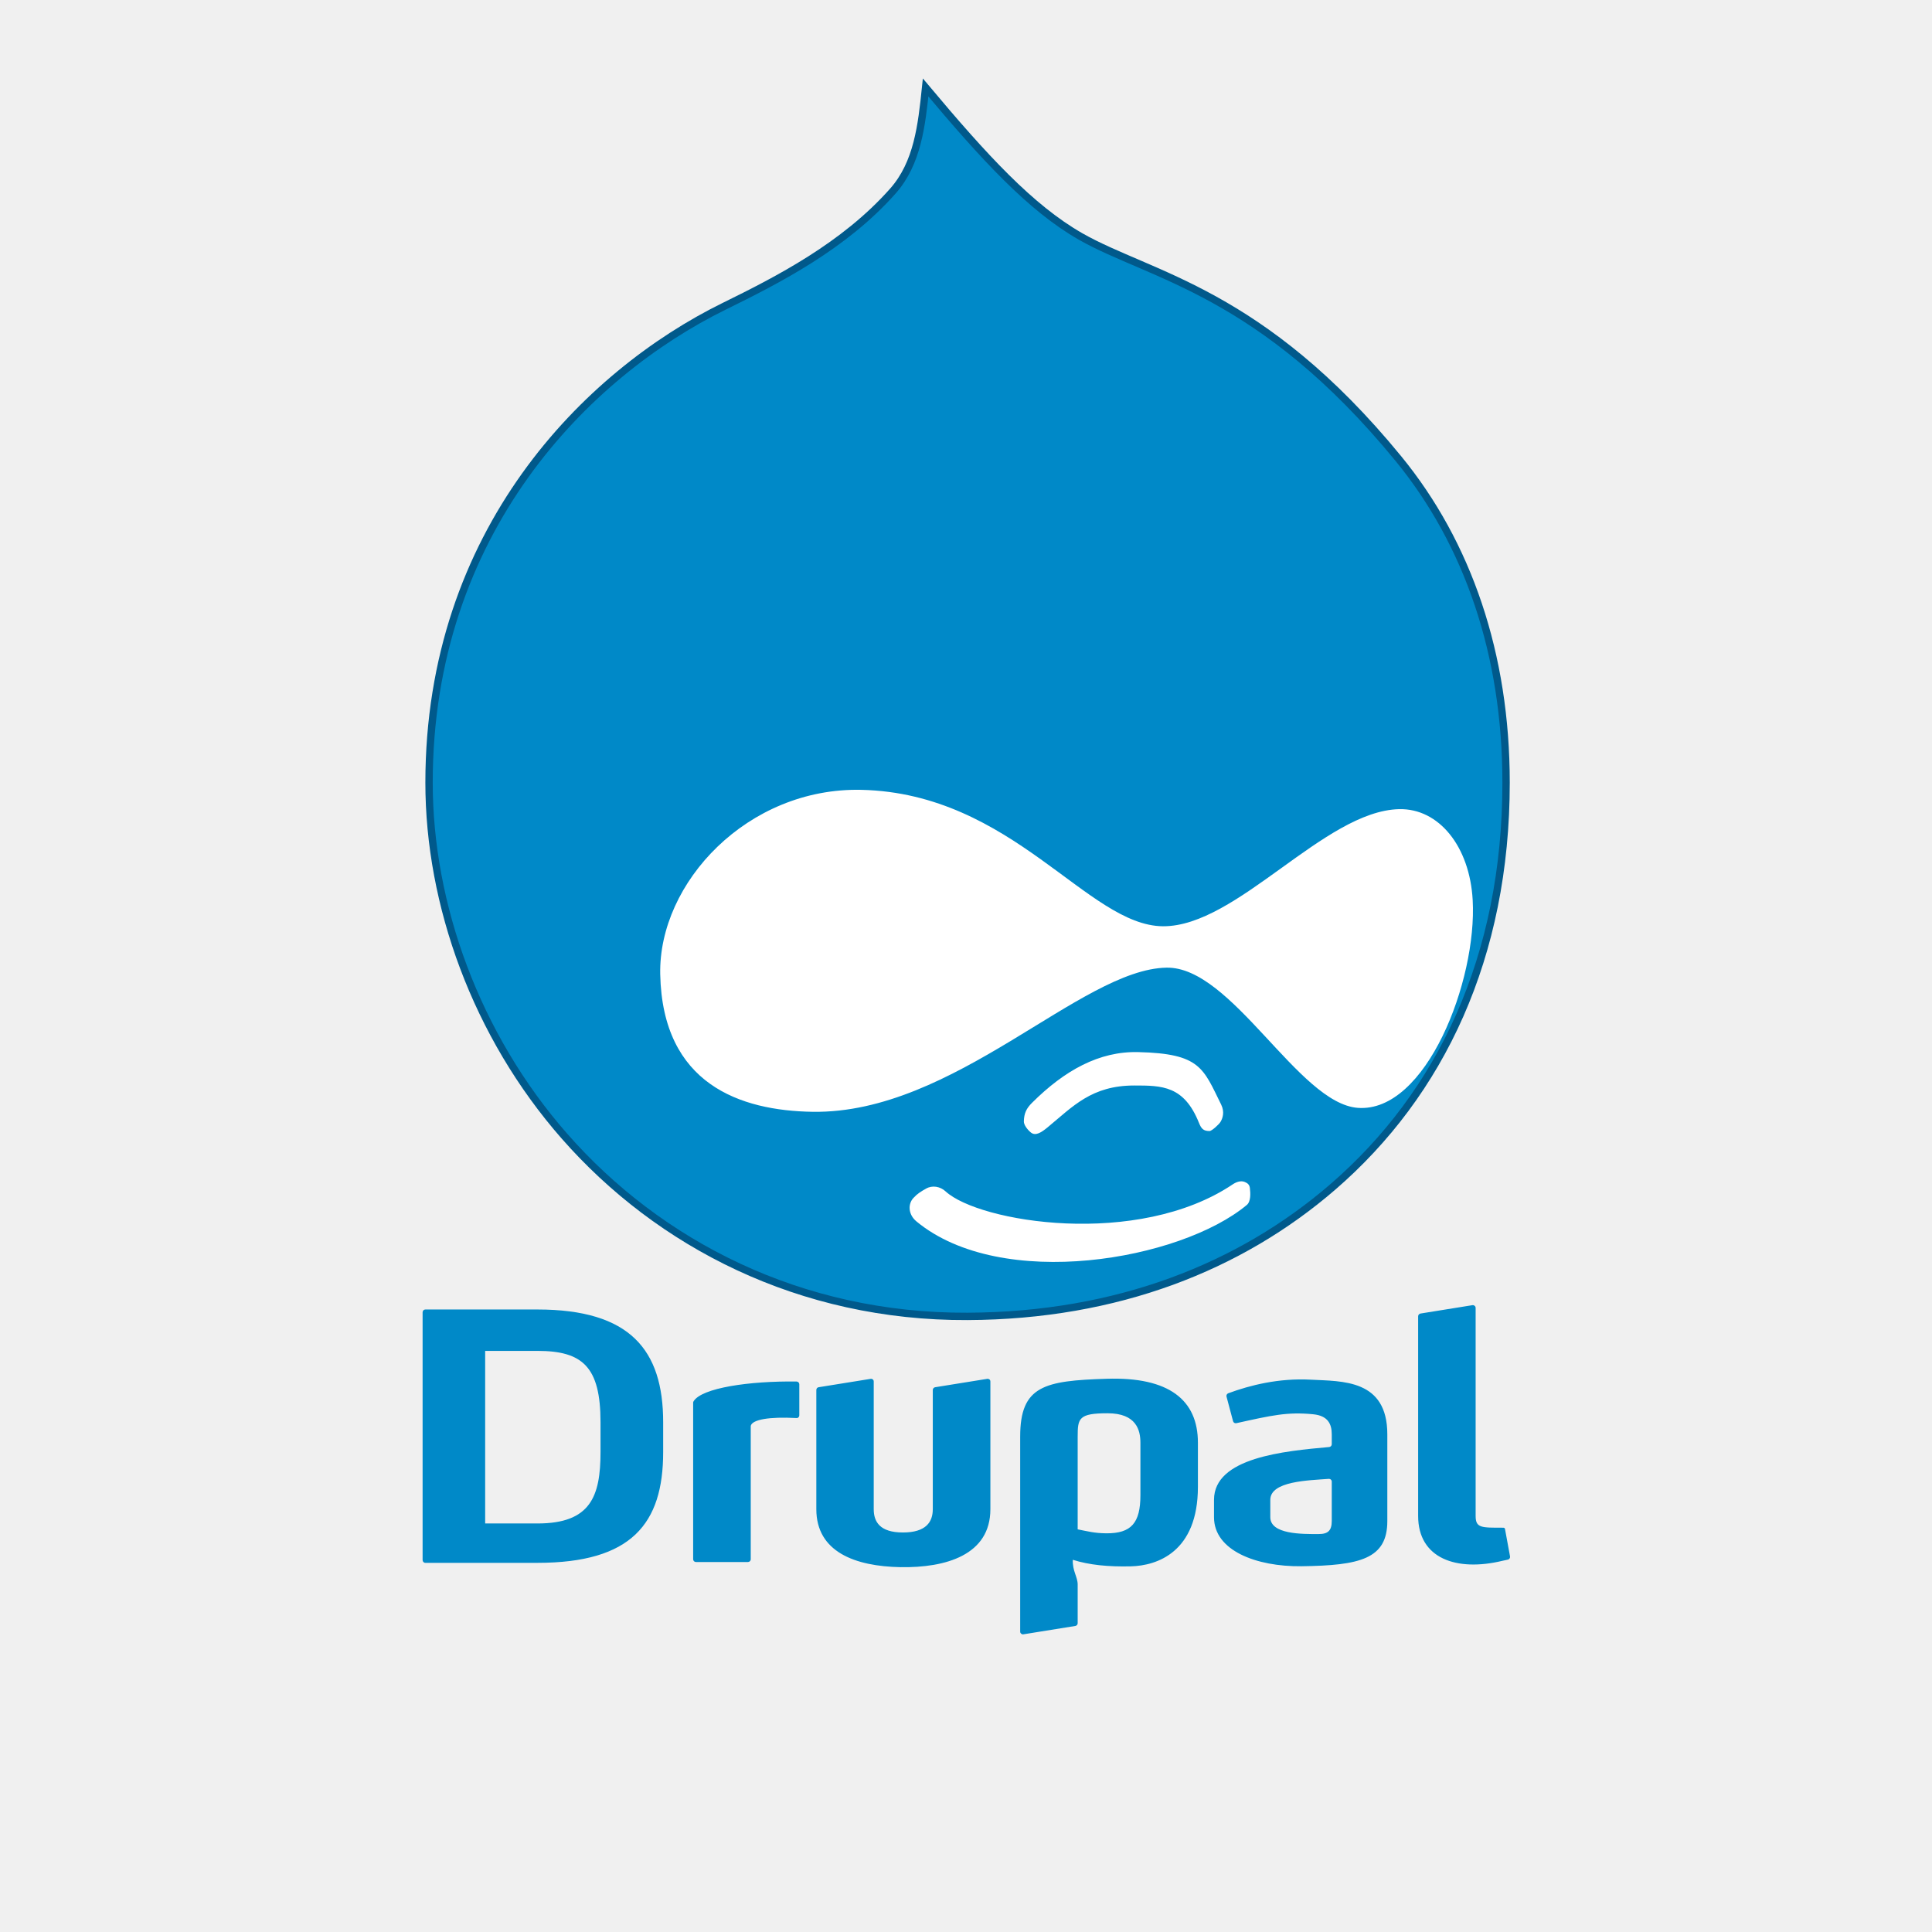
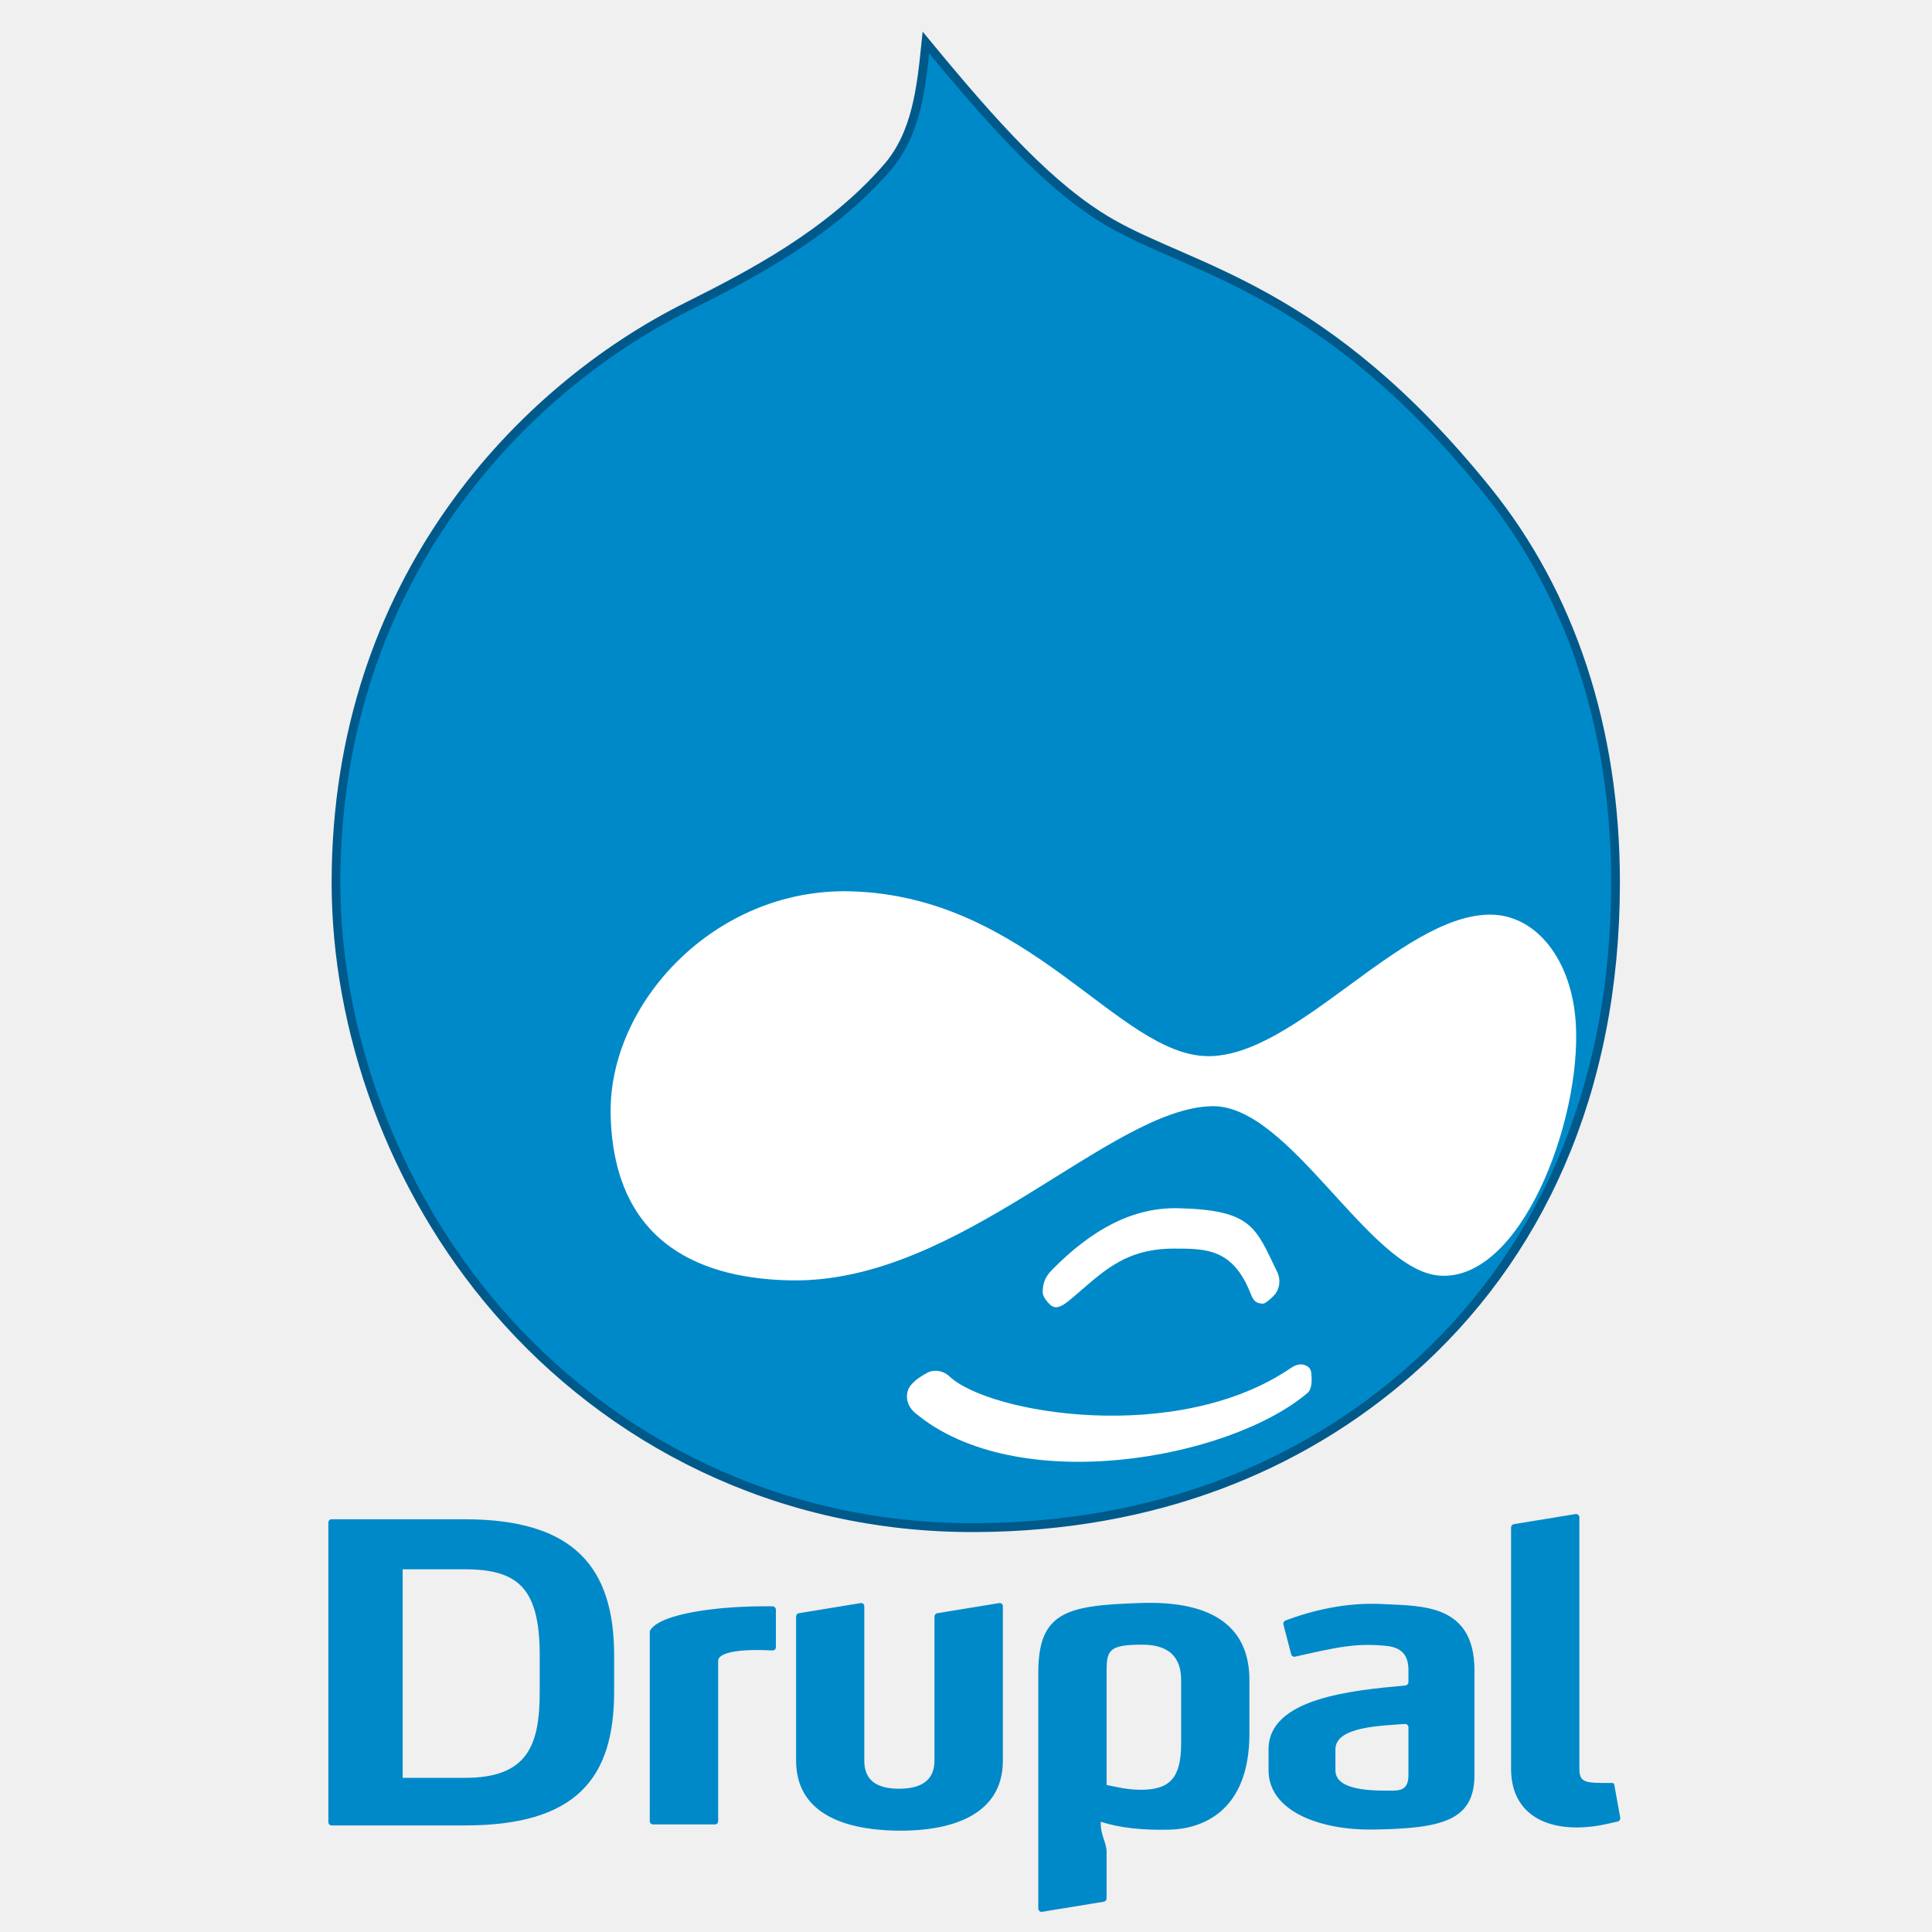
<svg xmlns="http://www.w3.org/2000/svg" xmlns:ns1="http://xml.openoffice.org/svg/export" version="1.2" width="210mm" height="210.02mm" viewBox="0 0 21000 21002" preserveAspectRatio="xMidYMid" fill-rule="evenodd" stroke-width="28.222" stroke-linejoin="round" xml:space="preserve" id="svg87">
  <defs class="ClipPathGroup" id="defs8">
    <clipPath id="presentation_clip_path" clipPathUnits="userSpaceOnUse">
      <rect x="0" y="0" width="21000" height="29700" id="rect2" />
    </clipPath>
    <clipPath id="presentation_clip_path_shrink" clipPathUnits="userSpaceOnUse">
      <rect x="21" y="29" width="20958" height="29641" id="rect5" />
    </clipPath>
  </defs>
  <defs class="TextShapeIndex" id="defs12">
    <g ns1:slide="id1" ns1:id-list="id3 id4 id5 id6" id="g10" />
  </defs>
  <defs class="EmbeddedBulletChars" id="defs44">
    <g id="bullet-char-template-57356" transform="matrix(4.8828125e-4,0,0,-4.8828125e-4,0,0)">
      <path d="M 580,1141 1163,571 580,0 -4,571 Z" id="path14" />
    </g>
    <g id="bullet-char-template-57354" transform="matrix(4.8828125e-4,0,0,-4.8828125e-4,0,0)">
      <path d="M 8,1128 H 1137 V 0 H 8 Z" id="path17" />
    </g>
    <g id="bullet-char-template-10146" transform="matrix(4.8828125e-4,0,0,-4.8828125e-4,0,0)">
      <path d="M 174,0 602,739 174,1481 1456,739 Z M 1358,739 309,1346 659,739 Z" id="path20" />
    </g>
    <g id="bullet-char-template-10132" transform="matrix(4.8828125e-4,0,0,-4.8828125e-4,0,0)">
      <path d="M 2015,739 1276,0 H 717 l 543,543 H 174 v 393 h 1086 l -543,545 h 557 z" id="path23" />
    </g>
    <g id="bullet-char-template-10007" transform="matrix(4.8828125e-4,0,0,-4.8828125e-4,0,0)">
      <path d="m 0,-2 c -7,16 -16,29 -25,39 l 381,530 c -94,256 -141,385 -141,387 0,25 13,38 40,38 9,0 21,-2 34,-5 21,4 42,12 65,25 l 27,-13 111,-251 280,301 64,-25 24,25 c 21,-10 41,-24 62,-43 C 886,937 835,863 770,784 769,783 710,716 594,584 L 774,223 c 0,-27 -21,-55 -63,-84 l 16,-20 C 717,90 699,76 672,76 641,76 570,178 457,381 L 164,-76 c -22,-34 -53,-51 -92,-51 -42,0 -63,17 -64,51 -7,9 -10,24 -10,44 0,9 1,19 2,30 z" id="path26" />
    </g>
    <g id="bullet-char-template-10004" transform="matrix(4.8828125e-4,0,0,-4.8828125e-4,0,0)">
      <path d="M 285,-33 C 182,-33 111,30 74,156 52,228 41,333 41,471 c 0,78 14,145 41,201 34,71 87,106 158,106 53,0 88,-31 106,-94 l 23,-176 c 8,-64 28,-97 59,-98 l 735,706 c 11,11 33,17 66,17 42,0 63,-15 63,-46 V 965 c 0,-36 -10,-64 -30,-84 L 442,47 C 390,-6 338,-33 285,-33 Z" id="path29" />
    </g>
    <g id="bullet-char-template-9679" transform="matrix(4.8828125e-4,0,0,-4.8828125e-4,0,0)">
      <path d="M 813,0 C 632,0 489,54 383,161 276,268 223,411 223,592 c 0,181 53,324 160,431 106,107 249,161 430,161 179,0 323,-54 432,-161 108,-107 162,-251 162,-431 0,-180 -54,-324 -162,-431 C 1136,54 992,0 813,0 Z" id="path32" />
    </g>
    <g id="bullet-char-template-8226" transform="matrix(4.8828125e-4,0,0,-4.8828125e-4,0,0)">
      <path d="m 346,457 c -73,0 -137,26 -191,78 -54,51 -81,114 -81,188 0,73 27,136 81,188 54,52 118,78 191,78 73,0 134,-26 185,-79 51,-51 77,-114 77,-187 0,-75 -25,-137 -76,-188 -50,-52 -112,-78 -186,-78 z" id="path35" />
    </g>
    <g id="bullet-char-template-8211" transform="matrix(4.8828125e-4,0,0,-4.8828125e-4,0,0)">
      <path d="M -4,459 H 1135 V 606 H -4 Z" id="path38" />
    </g>
    <g id="bullet-char-template-61548" transform="matrix(4.8828125e-4,0,0,-4.8828125e-4,0,0)">
      <path d="m 173,740 c 0,163 58,303 173,419 116,115 255,173 419,173 163,0 302,-58 418,-173 116,-116 174,-256 174,-419 0,-163 -58,-303 -174,-418 C 1067,206 928,148 765,148 601,148 462,206 346,322 231,437 173,577 173,740 Z" id="path41" />
    </g>
  </defs>
  <g id="g49" transform="translate(0,-4350)">
    <g id="id2" class="Master_Slide">
      <g id="bg-id2" class="Background" />
      <g id="bo-id2" class="BackgroundObjects" />
    </g>
  </g>
-   <g class="SlideGroup" id="g85" transform="translate(0,-4350)">
+   <g class="SlideGroup" id="g85" transform="matrix(1.188026,0,0,1.208444,-1888.439,-5943.438)">
    <g id="g83">
      <g id="container-id1">
        <g id="id1" class="Slide" clip-path="url(#presentation_clip_path)">
          <g class="Page" id="g79">
            <g class="com.sun.star.drawing.ClosedBezierShape" id="g58">
              <g id="id3">
                <rect class="BoundingBox" stroke="none" fill="none" x="4624" y="5202" width="11789" height="13500" id="rect51" />
                <path fill="#0089c8" stroke="none" d="m 10062,5301 c -43,412 -87,822 -356,1126 -530,598 -1249,965 -1835,1253 -1492,734 -3207,2445 -3207,5178 0,1323 510,2747 1473,3844 1025,1168 2560,1967 4381,1958 1628,-7 2965,-539 3970,-1407 1175,-1015 1884,-2505 1884,-4395 0,-1393 -415,-2600 -1171,-3523 C 13711,7515 12508,7354 11747,6921 11203,6610 10701,6063 10062,5301 Z" id="path53" />
                <path fill="none" stroke="#00598b" stroke-width="80" stroke-linejoin="miter" d="m 10062,5301 c -43,412 -87,822 -356,1126 -530,598 -1249,965 -1835,1253 -1492,734 -3207,2445 -3207,5178 0,1323 510,2747 1473,3844 1025,1168 2560,1967 4381,1958 1628,-7 2965,-539 3970,-1407 1175,-1015 1884,-2505 1884,-4395 0,-1393 -415,-2600 -1171,-3523 C 13711,7515 12508,7354 11747,6921 11203,6610 10701,6063 10062,5301 Z" id="path55" />
              </g>
            </g>
            <g class="com.sun.star.drawing.ClosedBezierShape" id="g65">
              <g id="id4">
                <rect class="BoundingBox" stroke="none" fill="none" x="7177" y="12935" width="8837" height="5134" id="rect60" />
                <path fill="#ffffff" stroke="none" d="m 12642,14419 c -822,-6 -1632,-1444 -3277,-1483 -1236,-28 -2208,1007 -2188,2005 25,1197 872,1483 1657,1495 1541,23 2912,-1551 3847,-1567 711,-13 1432,1474 2078,1524 744,57 1299,-1384 1250,-2258 -32,-582 -366,-999 -800,-989 -814,19 -1762,1278 -2567,1273 z m 0,0 z m -1424,1920 c 355,-354 732,-563 1156,-552 676,16 705,175 901,571 39,80 17,149 -9,190 -14,23 -92,97 -118,97 -65,0 -89,-24 -115,-90 -162,-403 -401,-405 -702,-405 -465,0 -667,227 -942,454 -68,56 -132,99 -184,56 -41,-35 -76,-84 -75,-120 2,-87 27,-140 88,-201 z m 0,0 z m -939,962 c 365,336 2088,619 3124,-78 38,-25 87,-42 129,-24 32,13 51,31 55,66 7,58 11,147 -34,184 -720,600 -2665,943 -3590,179 -91,-75 -95,-189 -34,-255 44,-48 83,-71 138,-102 67,-39 154,-24 212,30 z" id="path62" />
              </g>
            </g>
            <g class="com.sun.star.drawing.ClosedBezierShape" id="g72">
              <g id="id5">
                <rect class="BoundingBox" stroke="none" fill="none" x="4594" y="18538" width="11823" height="3580" id="rect67" />
                <path fill="#0089c8" stroke="none" d="m 7209,19810 v 325 c 0,779 -344,1204 -1366,1204 H 4623 c -16,0 -29,-14 -29,-30 v -2694 c 0,-16 13,-30 29,-30 h 1220 c 1005,0 1366,438 1366,1225 z m 0,0 z m 8797,-1272 -565,91 c -14,3 -25,15 -25,30 v 2170 c 0,464 419,608 916,488 20,-5 40,-9 60,-13 16,-4 26,-19 23,-35 l -55,-299 c -2,-10 -11,-13 -19,-13 -238,0 -300,4 -300,-128 v -2261 c 0,-10 -4,-17 -11,-23 -7,-6 -15,-8 -24,-7 z m 0,0 z m -2984,1975 v -480 c 0,-464 -314,-717 -991,-695 -676,21 -941,75 -941,628 v 2121 c 0,9 4,17 11,22 7,6 15,9 24,7 l 565,-91 c 14,-2 25,-15 25,-30 v -420 c 0,-83 -58,-148 -53,-269 180,57 389,77 632,71 281,-7 728,-152 728,-864 z m 0,0 z m -1307,462 v -1009 c 0,-198 11,-253 325,-253 314,0 357,185 357,320 v 571 c 0,303 -101,415 -368,414 -135,-1 -205,-22 -314,-43 z m 0,0 z m -2251,-1636 -565,91 c -15,2 -25,15 -25,30 v 1296 c 0,465 423,621 915,630 493,8 977,-132 977,-630 v -1388 c 0,-9 -3,-17 -10,-23 -7,-5 -16,-8 -25,-6 l -565,91 c -15,2 -26,15 -26,30 v 1296 c 0,138 -73,253 -325,253 -252,0 -317,-118 -317,-253 v -1388 c 0,-9 -3,-17 -10,-23 -7,-5 -15,-8 -24,-6 z m 0,0 z m 4345,1315 v 189 c 0,186 341,184 527,183 100,0 141,-38 141,-141 v -429 c 0,-8 -3,-16 -10,-22 -6,-6 -14,-8 -22,-8 -221,17 -636,24 -636,228 z m 0,0 z m -612,189 v -189 c 0,-460 763,-530 1253,-574 15,-2 27,-15 27,-30 v -108 c 0,-111 -41,-202 -201,-218 -282,-28 -452,12 -837,97 -15,3 -31,-6 -35,-22 l -71,-267 c -4,-15 4,-30 18,-36 237,-88 551,-167 899,-148 340,18 831,-6 831,594 v 943 c 0,411 -295,483 -936,491 -486,5 -948,-169 -948,-533 z m 0,0 z m -5066,487 h -566 c -16,0 -30,-13 -30,-30 v -1701 c 0,-6 1,-10 4,-15 87,-148 614,-223 1121,-216 16,1 29,14 29,30 v 337 c 0,9 -3,16 -9,22 -6,6 -14,9 -22,8 -300,-16 -476,17 -496,82 -1,3 -1,6 -1,9 v 1444 c 0,17 -14,30 -30,30 z m 0,0 z M 6528,20135 v -325 c 0,-602 -195,-775 -685,-775 h -569 v 1876 h 569 c 576,0 685,-293 685,-776 z" id="path69" />
              </g>
            </g>
            <g class="com.sun.star.drawing.PolyPolygonShape" id="g77">
              <g id="id6">
                <rect class="BoundingBox" stroke="none" fill="none" x="0" y="4350" width="21002" height="21002" id="rect74" />
              </g>
            </g>
          </g>
        </g>
      </g>
    </g>
  </g>
</svg>
